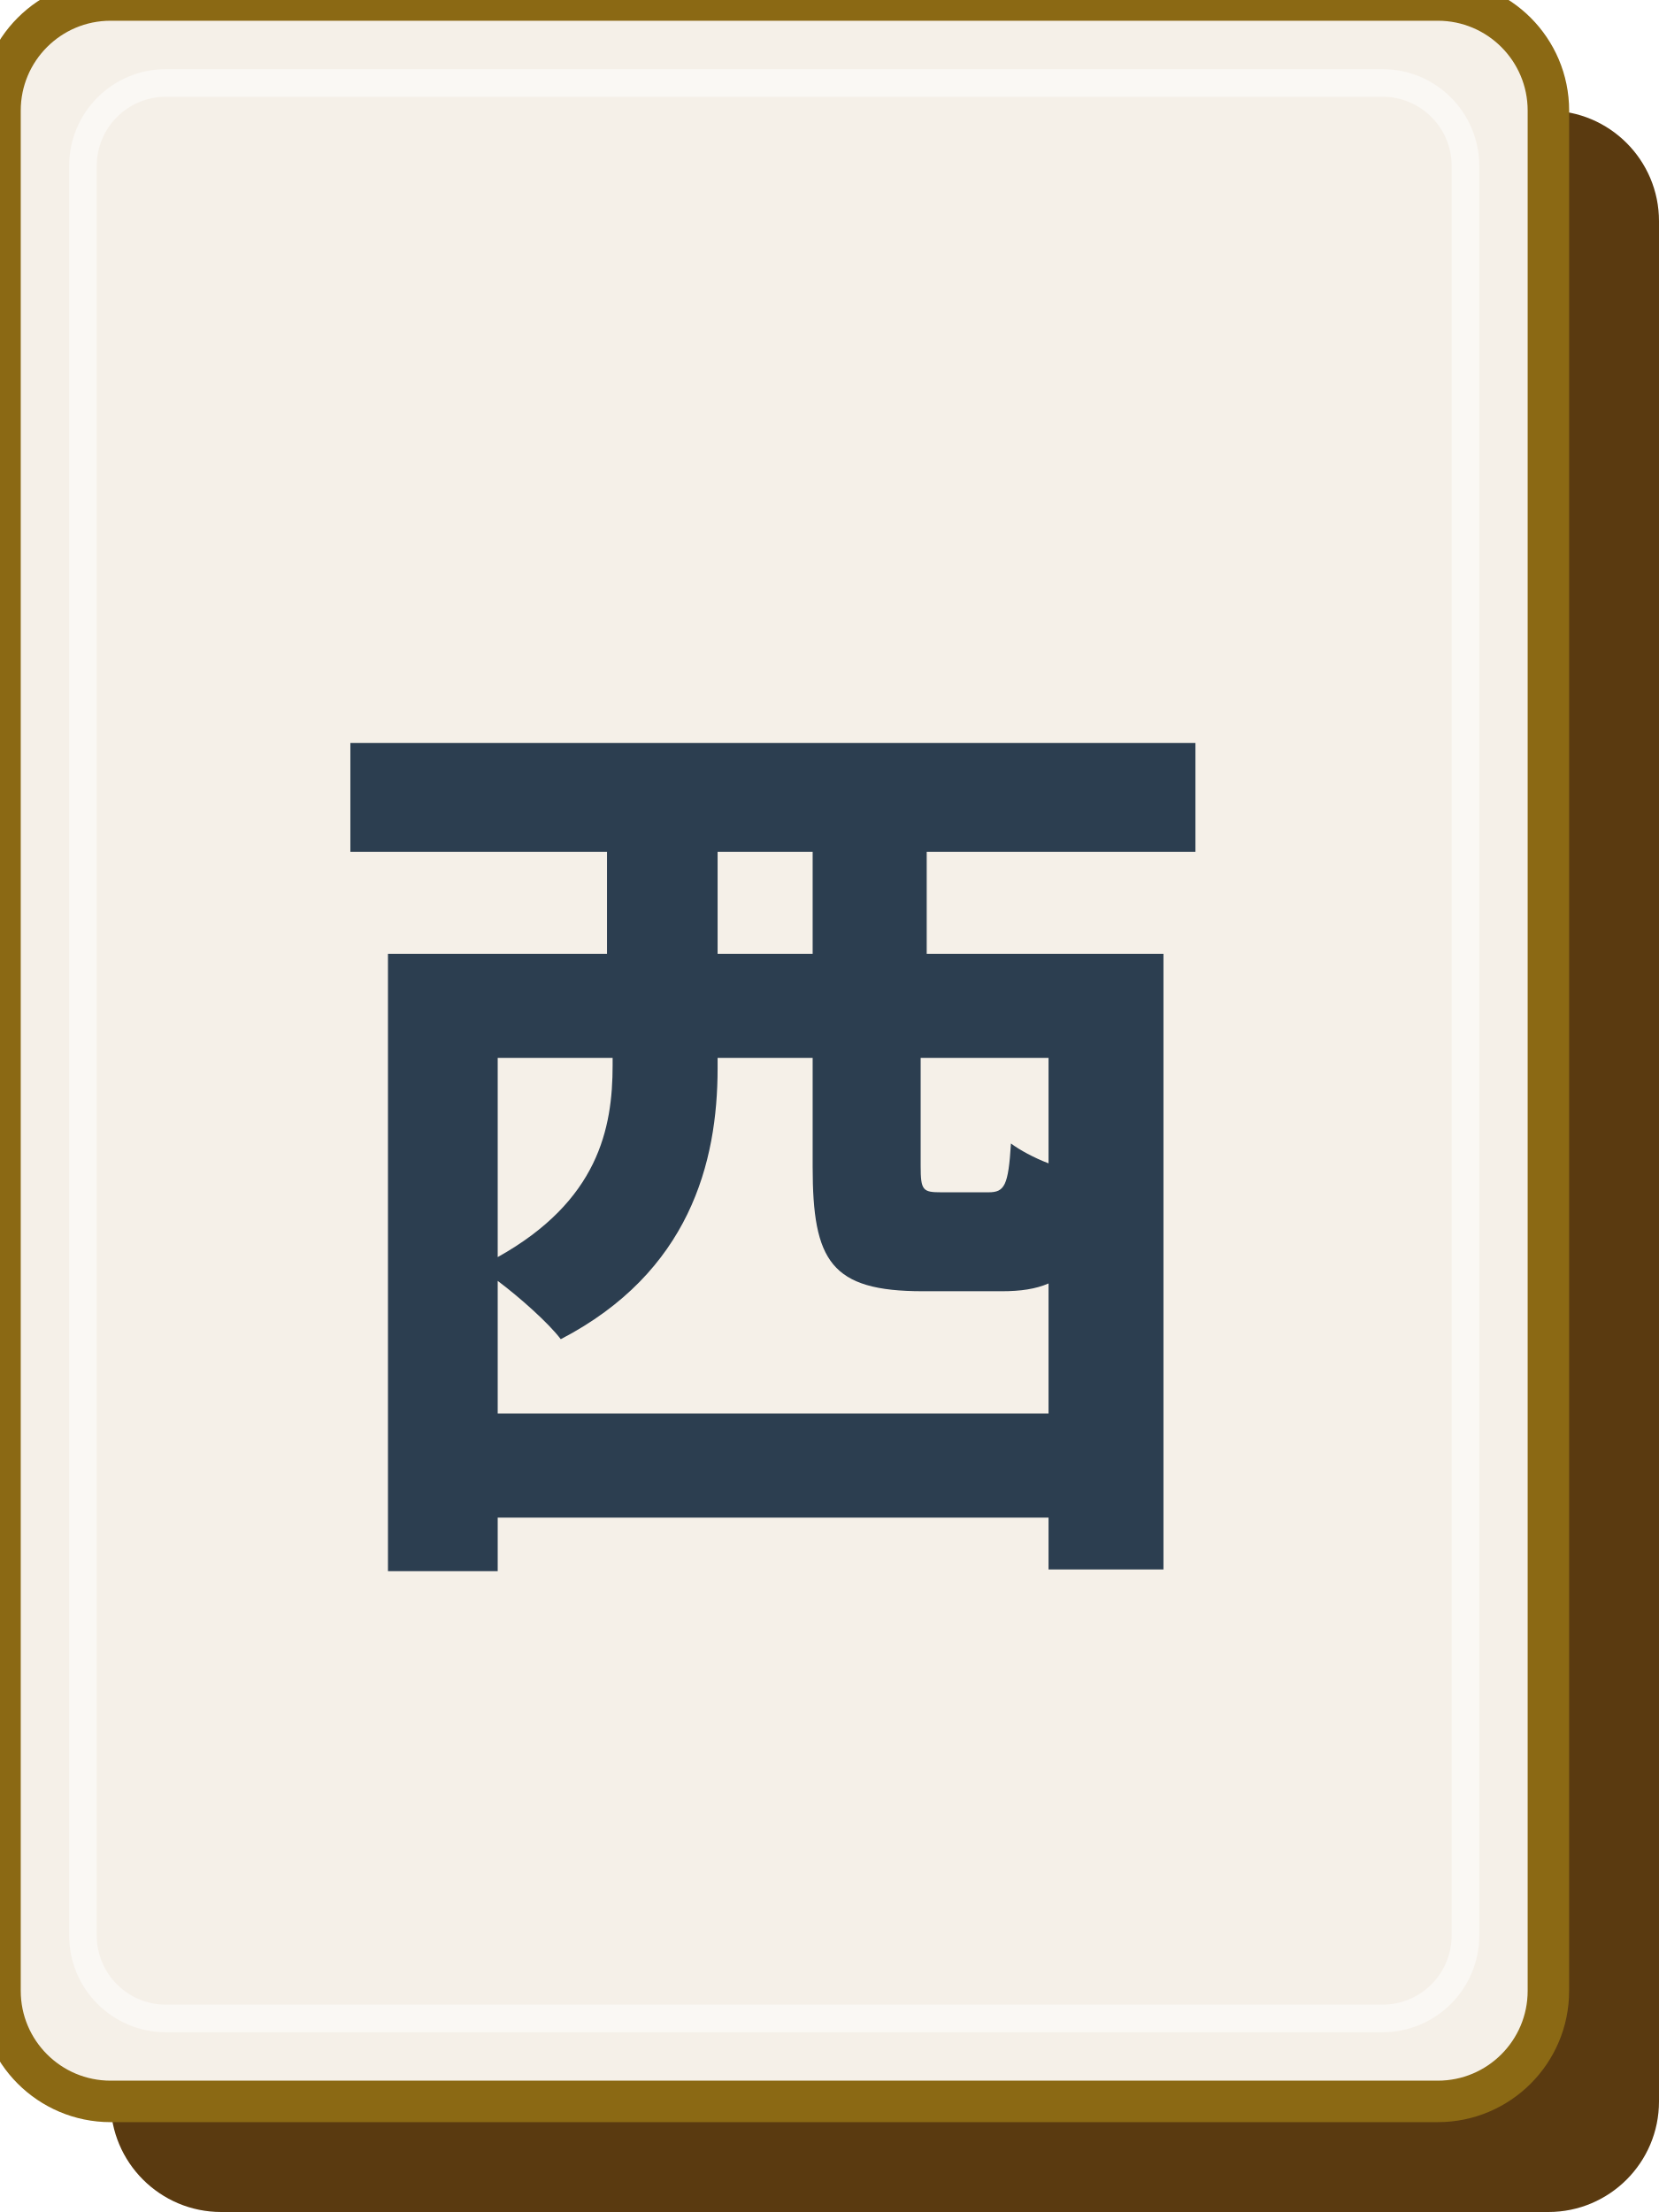
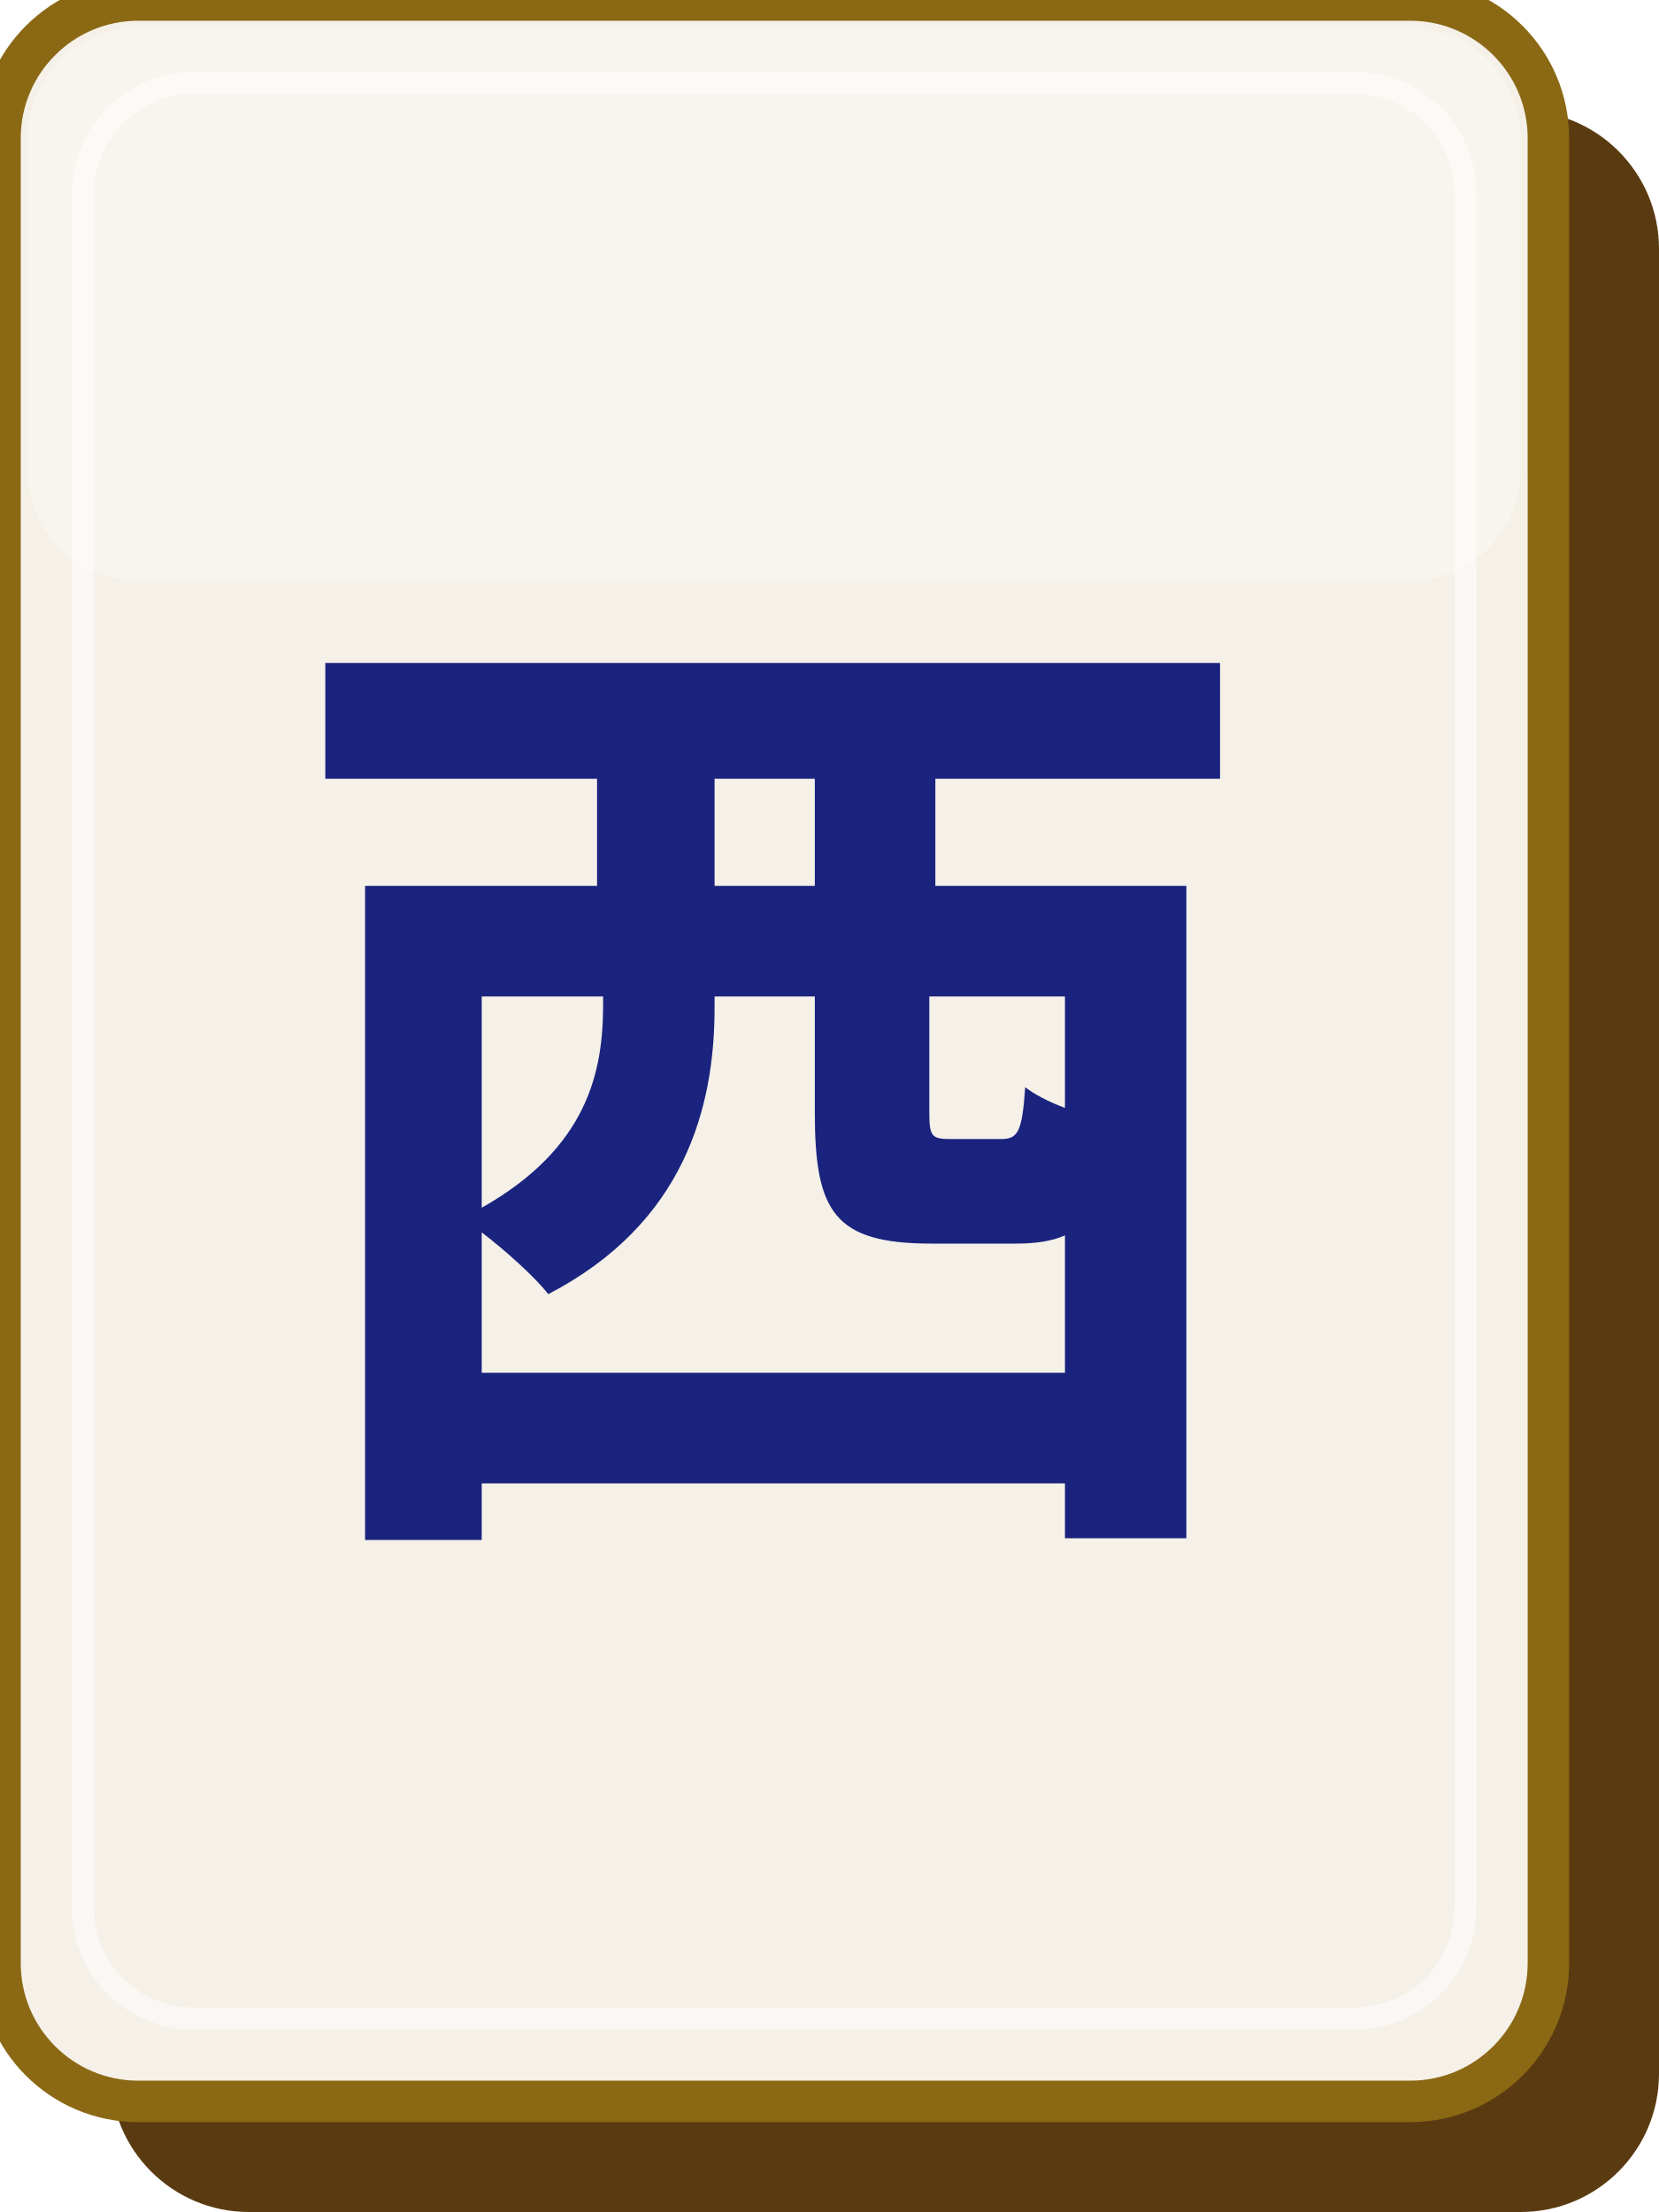
<svg xmlns="http://www.w3.org/2000/svg" viewBox="0 0 60 80" width="60" height="80">
-   <rect x="4" y="4" width="56" height="76" rx="4" ry="4" fill="#5a3a10" />
-   <rect x="0" y="0" width="56" height="76" rx="4" ry="4" fill="#f5f0e8" stroke="#8b6914" stroke-width="1.5" />
-   <rect x="3" y="3" width="50" height="70" rx="3" ry="3" fill="none" stroke="rgba(255,255,255,0.5)" stroke-width="1" />
-   <text x="28" y="42" font-family="serif" font-size="34" font-weight="bold" fill="#2c3e50" text-anchor="middle" dominant-baseline="middle">西</text>
+   <rect x="4" y="4" width="56" height="76" rx="5" ry="5" fill="#5a3a10" />
+   <rect x="0" y="0" width="56" height="76" rx="5" ry="5" fill="#f5f0e8" stroke="#8b6914" stroke-width="1.5" />
+   <rect x="1" y="1" width="54" height="20" rx="4" ry="4" fill="rgba(255,255,255,0.25)" />
+   <rect x="3" y="3" width="50" height="70" rx="4" ry="4" fill="none" stroke="rgba(255,255,255,0.5)" stroke-width="0.8" />
+   <text x="28" y="40" font-family="serif" font-size="36" font-weight="bold" fill="#1a237e" text-anchor="middle" dominant-baseline="middle">西</text>
</svg>
